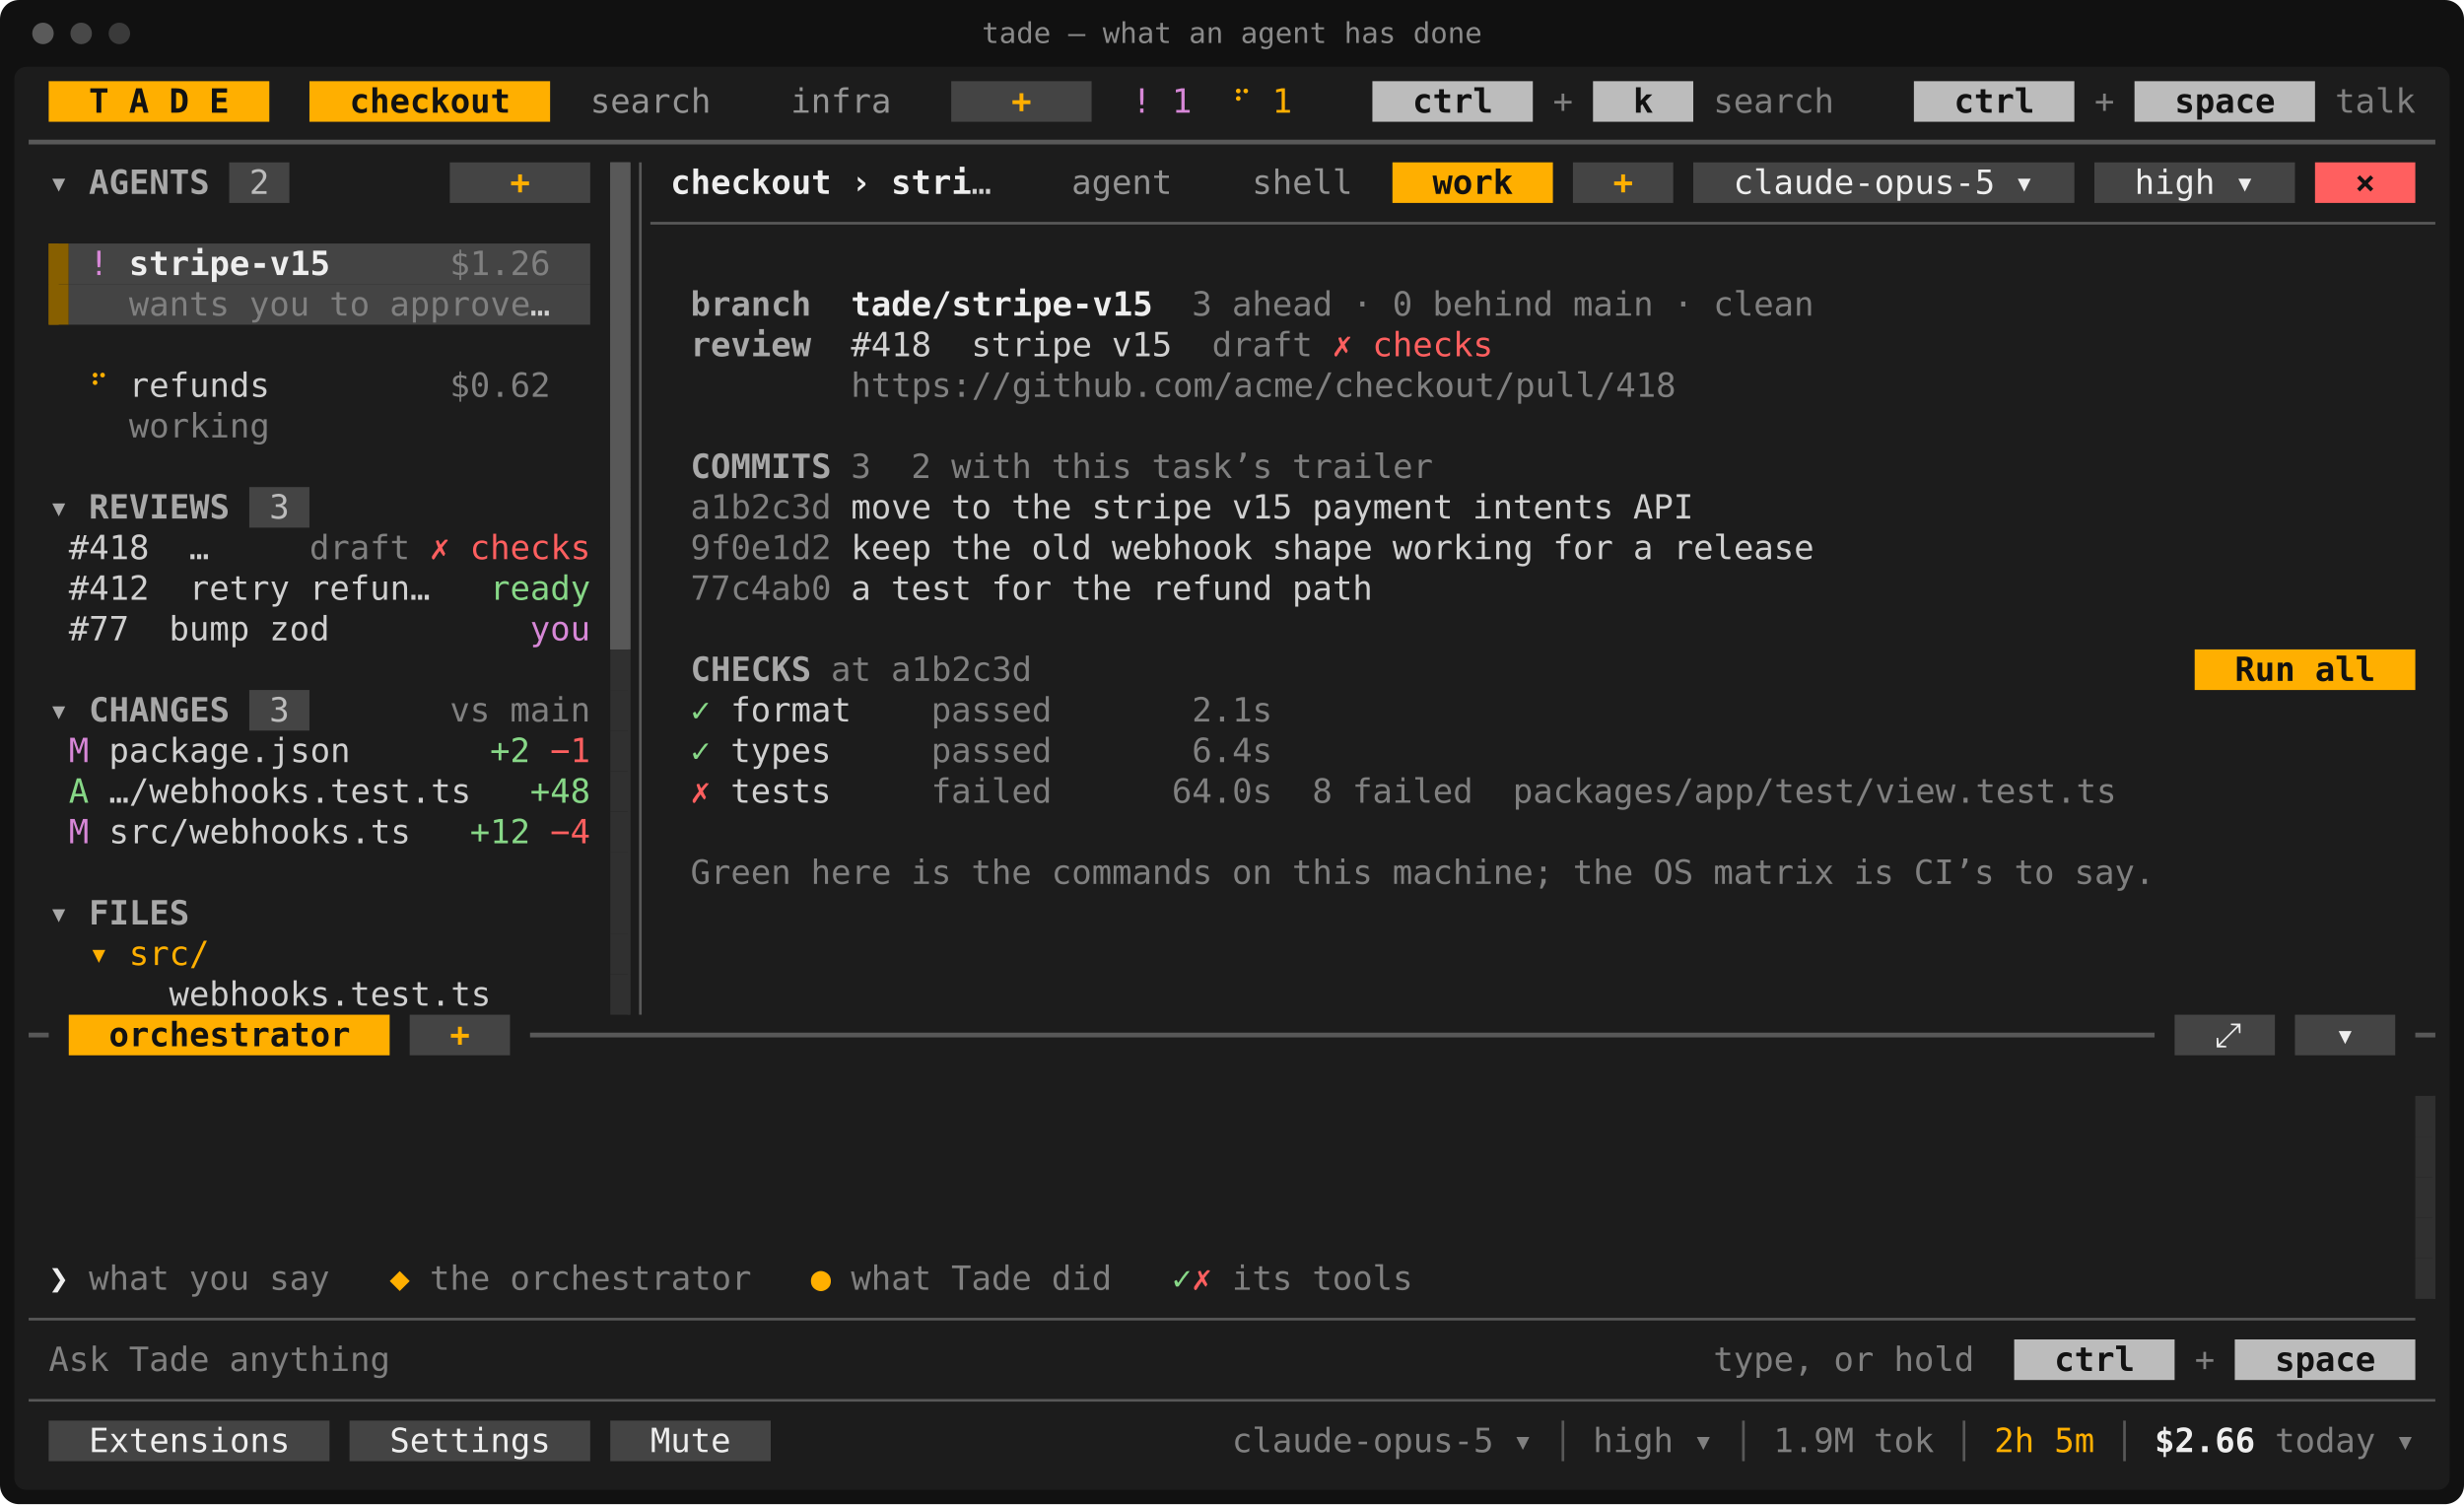
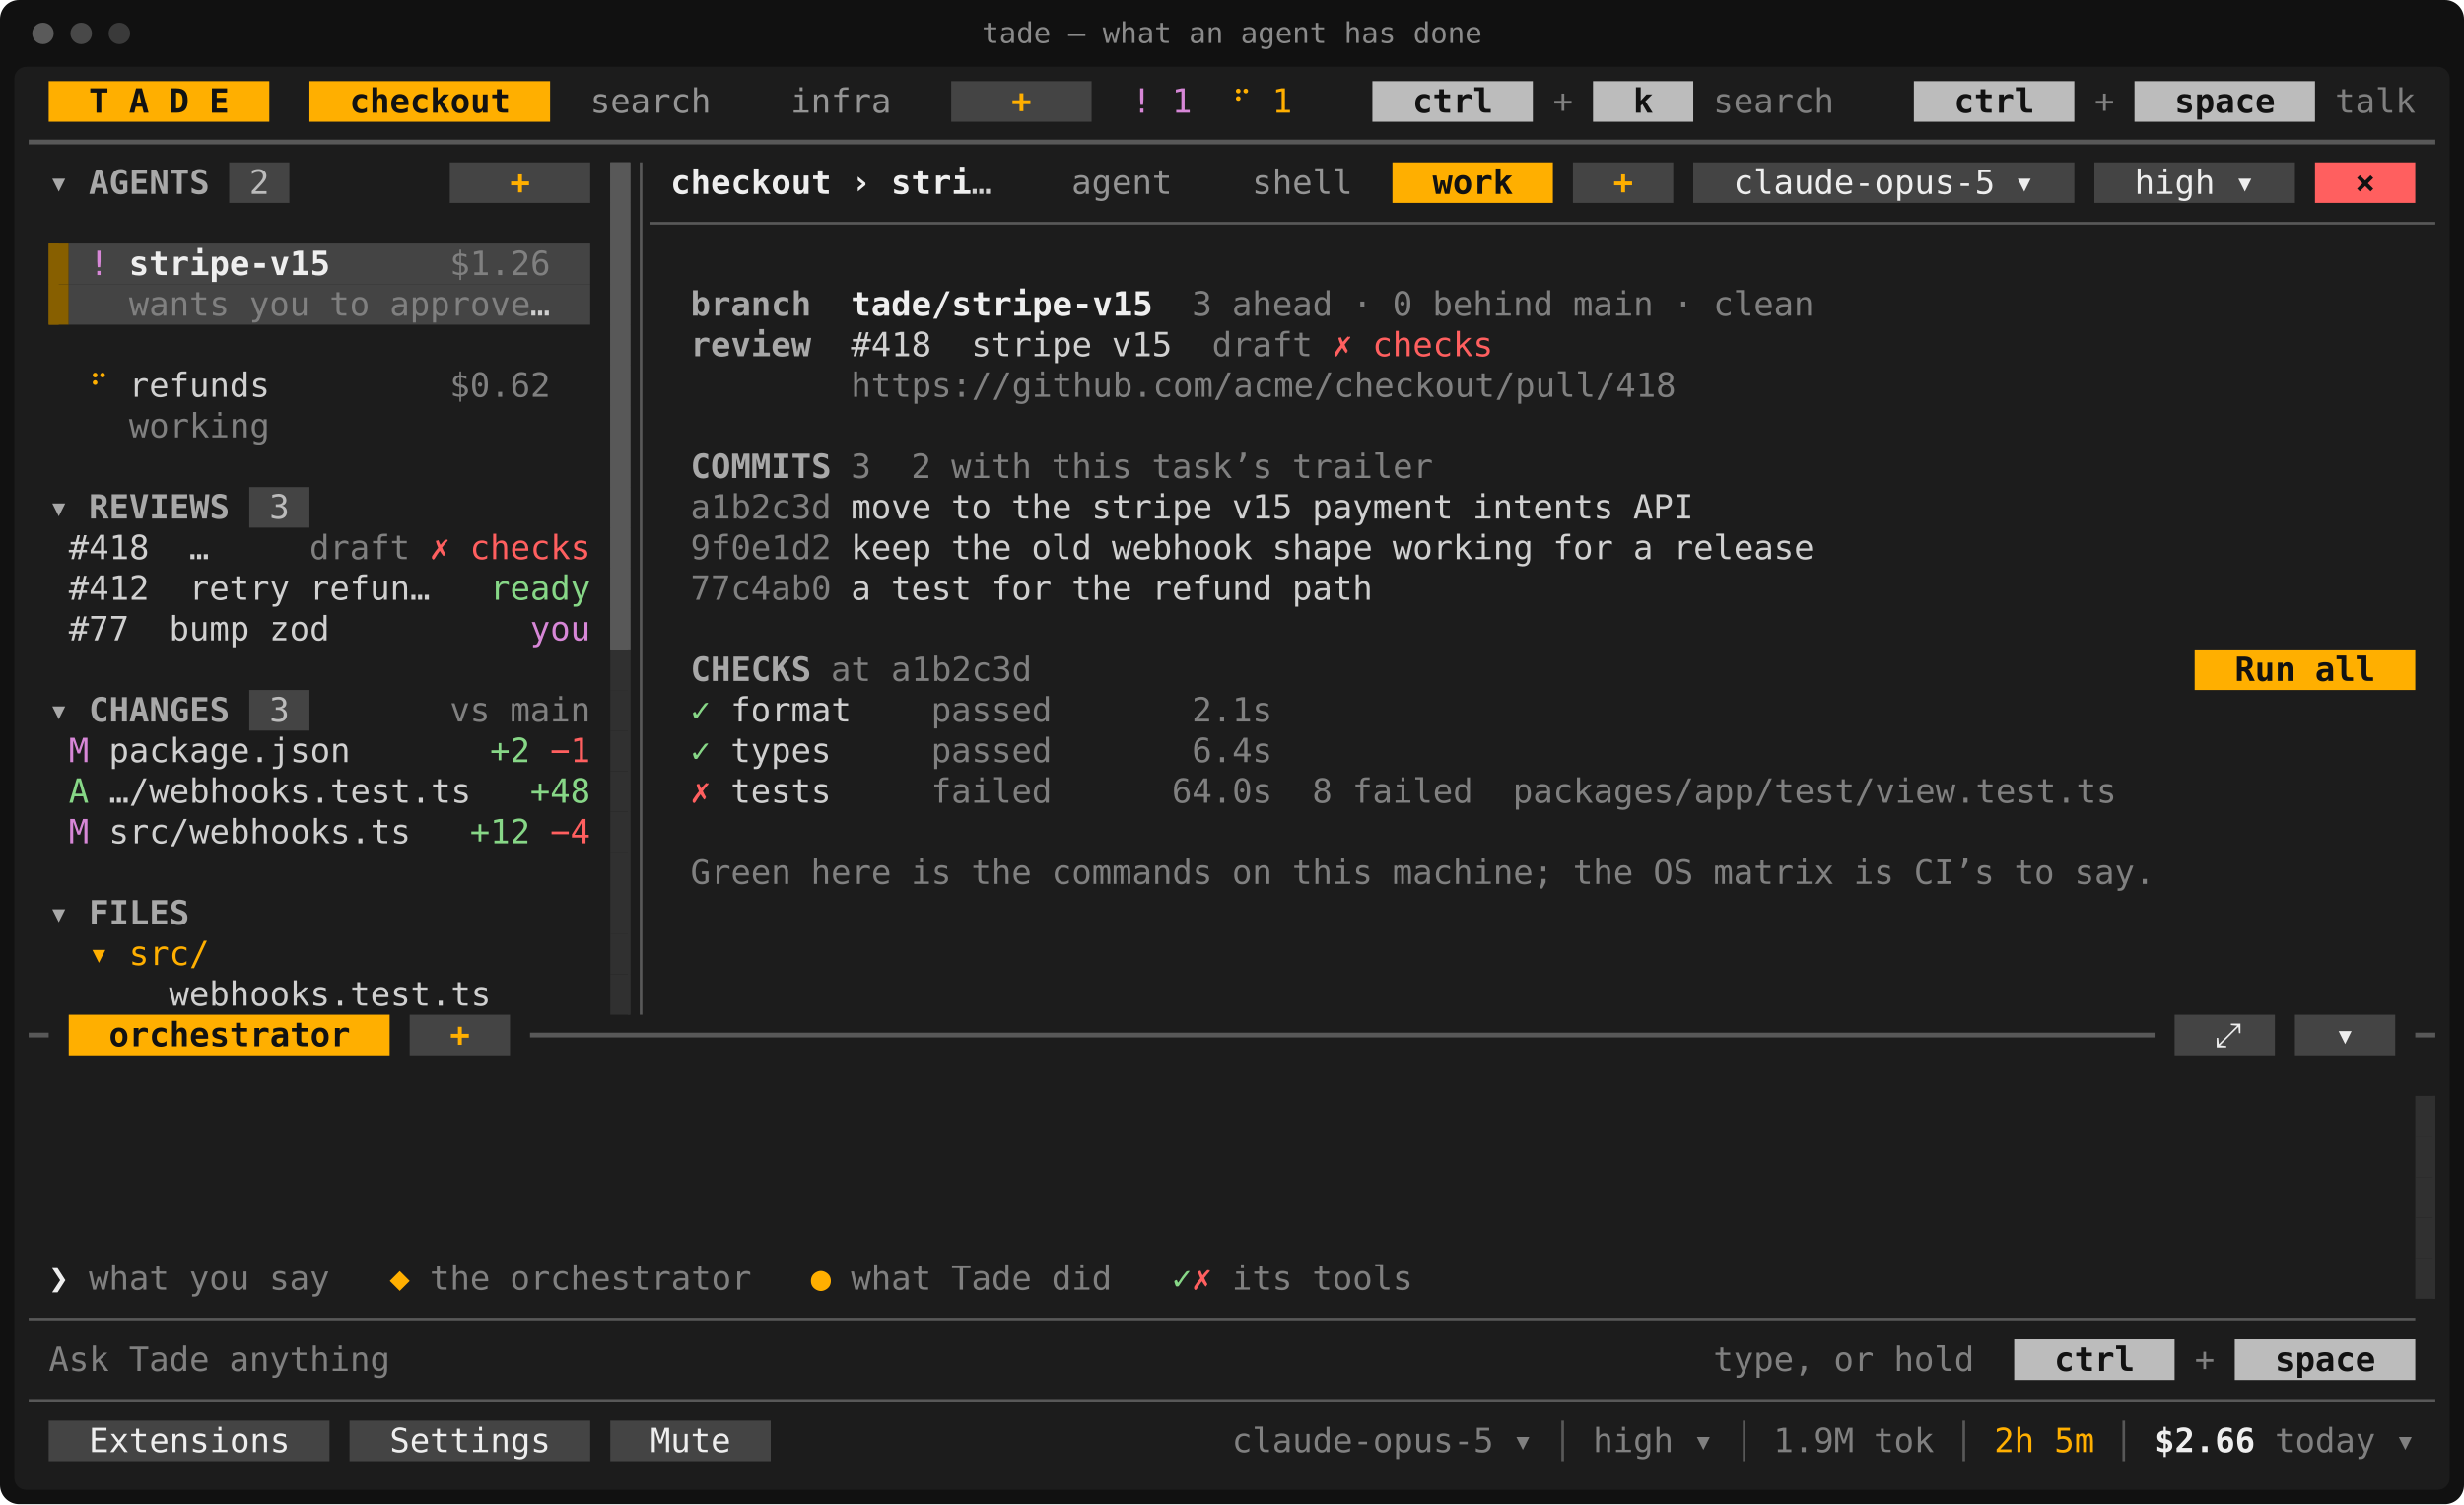
<svg xmlns="http://www.w3.org/2000/svg" viewBox="0 0 1032 630" width="1032" height="630" font-family="ui-monospace,SFMono-Regular,Menlo,Consolas,'DejaVu Sans Mono','Liberation Mono',monospace" font-size="14" role="img" aria-label="tade — what an agent has done">
  <rect width="1032" height="630" rx="8" fill="#111111" />
  <rect x="6" y="28" width="1020" height="596" rx="5" fill="#1c1c1c" />
  <circle cx="18" cy="14" r="4.5" fill="#5a5a5a" />
  <circle cx="34" cy="14" r="4.5" fill="#484848" />
  <circle cx="50" cy="14" r="4.5" fill="#3a3a3a" />
  <text x="516" y="18" fill="#8a8a8a" font-size="12" text-anchor="middle">tade — what an agent has done</text>
  <rect x="20.4" y="34" width="92.4" height="17" fill="#ffaf00" />
  <rect x="129.6" y="34" width="100.8" height="17" fill="#ffaf00" />
  <rect x="398.4" y="34" width="58.8" height="17" fill="#444444" />
  <rect x="574.8" y="34" width="67.2" height="17" fill="#bcbcbc" />
  <rect x="667.2" y="34" width="42" height="17" fill="#bcbcbc" />
  <rect x="801.6" y="34" width="67.2" height="17" fill="#bcbcbc" />
  <rect x="894" y="34" width="75.6" height="17" fill="#bcbcbc" />
  <rect x="96" y="68" width="25.2" height="17" fill="#444444" />
  <rect x="188.4" y="68" width="58.8" height="17" fill="#444444" />
  <rect x="255.6" y="68" width="8.4" height="17" fill="#585858" />
  <rect x="583.2" y="68" width="67.2" height="17" fill="#ffaf00" />
  <rect x="658.8" y="68" width="42" height="17" fill="#444444" />
  <rect x="709.2" y="68" width="159.6" height="17" fill="#444444" />
  <rect x="877.2" y="68" width="84" height="17" fill="#444444" />
  <rect x="969.6" y="68" width="42" height="17" fill="#ff5f5f" />
  <rect x="255.6" y="85" width="8.4" height="17" fill="#585858" />
  <rect x="20.4" y="102" width="8.4" height="17" fill="#875f00" />
  <rect x="28.8" y="102" width="218.4" height="17" fill="#444444" />
  <rect x="255.6" y="102" width="8.4" height="17" fill="#585858" />
  <rect x="20.4" y="119" width="8.4" height="17" fill="#875f00" />
  <rect x="28.8" y="119" width="218.4" height="17" fill="#444444" />
  <rect x="255.6" y="119" width="8.4" height="17" fill="#585858" />
  <rect x="255.6" y="136" width="8.4" height="17" fill="#585858" />
  <rect x="255.6" y="153" width="8.4" height="17" fill="#585858" />
  <rect x="255.6" y="170" width="8.4" height="17" fill="#585858" />
  <rect x="255.6" y="187" width="8.4" height="17" fill="#585858" />
  <rect x="104.4" y="204" width="25.2" height="17" fill="#444444" />
  <rect x="255.6" y="204" width="8.4" height="17" fill="#585858" />
  <rect x="255.6" y="221" width="8.4" height="17" fill="#585858" />
  <rect x="255.6" y="238" width="8.4" height="17" fill="#585858" />
  <rect x="255.6" y="255" width="8.4" height="17" fill="#585858" />
  <rect x="255.6" y="272" width="8.4" height="17" fill="#303030" />
  <rect x="919.2" y="272" width="92.4" height="17" fill="#ffaf00" />
  <rect x="104.4" y="289" width="25.2" height="17" fill="#444444" />
  <rect x="255.6" y="289" width="8.4" height="17" fill="#303030" />
  <rect x="255.6" y="306" width="8.4" height="17" fill="#303030" />
  <rect x="255.6" y="323" width="8.4" height="17" fill="#303030" />
  <rect x="255.6" y="340" width="8.4" height="17" fill="#303030" />
  <rect x="255.6" y="357" width="8.4" height="17" fill="#303030" />
  <rect x="255.6" y="374" width="8.4" height="17" fill="#303030" />
  <rect x="255.6" y="391" width="8.4" height="17" fill="#303030" />
  <rect x="255.6" y="408" width="8.4" height="17" fill="#303030" />
  <rect x="28.8" y="425" width="134.4" height="17" fill="#ffaf00" />
  <rect x="171.6" y="425" width="42" height="17" fill="#444444" />
  <rect x="910.8" y="425" width="42" height="17" fill="#444444" />
  <rect x="961.2" y="425" width="42" height="17" fill="#444444" />
  <rect x="1011.6" y="459" width="8.4" height="17" fill="#303030" />
  <rect x="1011.6" y="476" width="8.4" height="17" fill="#303030" />
  <rect x="1011.6" y="493" width="8.4" height="17" fill="#303030" />
  <rect x="1011.6" y="510" width="8.4" height="17" fill="#303030" />
  <rect x="1011.6" y="527" width="8.4" height="17" fill="#303030" />
  <rect x="843.6" y="561" width="67.2" height="17" fill="#bcbcbc" />
  <rect x="936" y="561" width="75.6" height="17" fill="#bcbcbc" />
  <rect x="20.4" y="595" width="117.6" height="17" fill="#444444" />
  <rect x="146.4" y="595" width="100.8" height="17" fill="#444444" />
  <rect x="255.6" y="595" width="67.2" height="17" fill="#444444" />
  <rect x="255.6" y="68" width="8.4" height="204" fill="#585858" />
  <rect x="20.4" y="102" width="4.2" height="34" fill="#875f00" />
  <rect x="262.95" y="272" width="1.05" height="153" fill="#303030" />
  <rect x="1018.95" y="459" width="1.05" height="85" fill="#303030" />
  <line x1="12" y1="59.5" x2="1020" y2="59.5" stroke="#585858" stroke-width="2" />
-   <line x1="268.2" y1="68" x2="268.2" y2="425" stroke="#585858" stroke-width="1.1" />
+   <line x1="268.5" y1="68" x2="268.5" y2="425" stroke="#585858" stroke-width="1.1" />
  <line x1="272.4" y1="93.5" x2="1020" y2="93.5" stroke="#585858" stroke-width="1.1" />
  <line x1="12" y1="433.5" x2="20.4" y2="433.5" stroke="#585858" stroke-width="2" />
  <line x1="222" y1="433.5" x2="902.4" y2="433.5" stroke="#585858" stroke-width="2" />
  <line x1="1011.6" y1="433.5" x2="1020" y2="433.5" stroke="#585858" stroke-width="2" />
  <line x1="12" y1="552.5" x2="1011.6" y2="552.5" stroke="#585858" stroke-width="1.1" />
  <line x1="12" y1="586.5" x2="1020" y2="586.5" stroke="#585858" stroke-width="1.1" />
-   <line x1="654.6" y1="595" x2="654.6" y2="612" stroke="#585858" stroke-width="1.1" />
-   <line x1="730.2" y1="595" x2="730.2" y2="612" stroke="#585858" stroke-width="1.1" />
-   <line x1="822.6" y1="595" x2="822.6" y2="612" stroke="#585858" stroke-width="1.1" />
-   <line x1="889.8" y1="595" x2="889.8" y2="612" stroke="#585858" stroke-width="1.1" />
+   <line x1="654.5" y1="595" x2="654.5" y2="612" stroke="#585858" stroke-width="1.1" />
+   <line x1="730.5" y1="595" x2="730.5" y2="612" stroke="#585858" stroke-width="1.1" />
+   <line x1="822.5" y1="595" x2="822.5" y2="612" stroke="#585858" stroke-width="1.1" />
+   <line x1="889.5" y1="595" x2="889.5" y2="612" stroke="#585858" stroke-width="1.1" />
  <text x="37.2" y="47.2" textLength="8.4" lengthAdjust="spacingAndGlyphs" fill="#121212" font-weight="700">T</text>
  <text x="54" y="47.2" textLength="8.4" lengthAdjust="spacingAndGlyphs" fill="#121212" font-weight="700">A</text>
  <text x="70.8" y="47.2" textLength="8.4" lengthAdjust="spacingAndGlyphs" fill="#121212" font-weight="700">D</text>
  <text x="87.6" y="47.2" textLength="8.4" lengthAdjust="spacingAndGlyphs" fill="#121212" font-weight="700">E</text>
  <text x="146.4" y="47.2" textLength="67.2" lengthAdjust="spacingAndGlyphs" fill="#121212" font-weight="700">checkout</text>
  <text x="247.2" y="47.2" textLength="50.4" lengthAdjust="spacingAndGlyphs" fill="#949494">search</text>
  <text x="331.2" y="47.2" textLength="42" lengthAdjust="spacingAndGlyphs" fill="#949494">infra</text>
  <text x="423.6" y="47.2" textLength="8.4" lengthAdjust="spacingAndGlyphs" fill="#ffaf00" font-weight="700">+</text>
  <text x="474" y="47.2" textLength="8.4" lengthAdjust="spacingAndGlyphs" fill="#d787d7">!</text>
  <text x="490.8" y="47.2" textLength="8.4" lengthAdjust="spacingAndGlyphs" fill="#d787d7">1</text>
  <text x="516" y="47.2" textLength="8.4" lengthAdjust="spacingAndGlyphs" fill="#ffaf00">⠋</text>
  <text x="532.8" y="47.2" textLength="8.4" lengthAdjust="spacingAndGlyphs" fill="#ffaf00">1</text>
  <text x="591.6" y="47.2" textLength="33.6" lengthAdjust="spacingAndGlyphs" fill="#121212" font-weight="700">ctrl</text>
  <text x="650.4" y="47.2" textLength="8.4" lengthAdjust="spacingAndGlyphs" fill="#808080">+</text>
  <text x="684" y="47.2" textLength="8.4" lengthAdjust="spacingAndGlyphs" fill="#121212" font-weight="700">k</text>
  <text x="717.6" y="47.2" textLength="50.4" lengthAdjust="spacingAndGlyphs" fill="#808080">search</text>
  <text x="818.4" y="47.2" textLength="33.6" lengthAdjust="spacingAndGlyphs" fill="#121212" font-weight="700">ctrl</text>
  <text x="877.2" y="47.2" textLength="8.4" lengthAdjust="spacingAndGlyphs" fill="#808080">+</text>
  <text x="910.8" y="47.2" textLength="42" lengthAdjust="spacingAndGlyphs" fill="#121212" font-weight="700">space</text>
  <text x="978" y="47.2" textLength="33.6" lengthAdjust="spacingAndGlyphs" fill="#808080">talk</text>
  <text x="20.4" y="81.2" textLength="8.4" lengthAdjust="spacingAndGlyphs" fill="#a8a8a8" font-weight="700">▾</text>
  <text x="37.2" y="81.2" textLength="50.4" lengthAdjust="spacingAndGlyphs" fill="#a8a8a8" font-weight="700">AGENTS</text>
  <text x="104.4" y="81.2" textLength="8.4" lengthAdjust="spacingAndGlyphs" fill="#bcbcbc">2</text>
  <text x="213.6" y="81.2" textLength="8.4" lengthAdjust="spacingAndGlyphs" fill="#ffaf00" font-weight="700">+</text>
  <text x="280.8" y="81.2" textLength="67.2" lengthAdjust="spacingAndGlyphs" fill="#eeeeee" font-weight="700">checkout</text>
  <text x="356.4" y="81.2" textLength="8.4" lengthAdjust="spacingAndGlyphs" fill="#eeeeee" font-weight="700">›</text>
  <text x="373.2" y="81.2" textLength="33.6" lengthAdjust="spacingAndGlyphs" fill="#eeeeee" font-weight="700">stri</text>
  <text x="406.8" y="81.2" textLength="8.4" lengthAdjust="spacingAndGlyphs" fill="#d0d0d0">…</text>
  <text x="448.8" y="81.2" textLength="42" lengthAdjust="spacingAndGlyphs" fill="#949494">agent</text>
  <text x="524.4" y="81.2" textLength="42" lengthAdjust="spacingAndGlyphs" fill="#949494">shell</text>
  <text x="600" y="81.2" textLength="33.6" lengthAdjust="spacingAndGlyphs" fill="#121212" font-weight="700">work</text>
  <text x="675.6" y="81.2" textLength="8.4" lengthAdjust="spacingAndGlyphs" fill="#ffaf00" font-weight="700">+</text>
  <text x="726" y="81.2" textLength="109.2" lengthAdjust="spacingAndGlyphs" fill="#eeeeee">claude-opus-5</text>
  <text x="843.6" y="81.2" textLength="8.4" lengthAdjust="spacingAndGlyphs" fill="#eeeeee">▾</text>
  <text x="894" y="81.2" textLength="33.6" lengthAdjust="spacingAndGlyphs" fill="#eeeeee">high</text>
  <text x="936" y="81.2" textLength="8.4" lengthAdjust="spacingAndGlyphs" fill="#eeeeee">▾</text>
  <text x="986.4" y="81.2" textLength="8.4" lengthAdjust="spacingAndGlyphs" fill="#121212" font-weight="700">×</text>
  <text x="37.2" y="115.2" textLength="8.4" lengthAdjust="spacingAndGlyphs" fill="#d787d7">!</text>
  <text x="54" y="115.2" textLength="84" lengthAdjust="spacingAndGlyphs" fill="#eeeeee" font-weight="700">stripe-v15</text>
  <text x="188.4" y="115.2" textLength="42" lengthAdjust="spacingAndGlyphs" fill="#808080">$1.26</text>
  <text x="54" y="132.2" textLength="42" lengthAdjust="spacingAndGlyphs" fill="#808080">wants</text>
  <text x="104.4" y="132.2" textLength="25.2" lengthAdjust="spacingAndGlyphs" fill="#808080">you</text>
  <text x="138" y="132.2" textLength="16.8" lengthAdjust="spacingAndGlyphs" fill="#808080">to</text>
  <text x="163.2" y="132.2" textLength="58.8" lengthAdjust="spacingAndGlyphs" fill="#808080">approve</text>
  <text x="222" y="132.2" textLength="8.4" lengthAdjust="spacingAndGlyphs" fill="#d0d0d0">…</text>
  <text x="289.2" y="132.2" textLength="50.4" lengthAdjust="spacingAndGlyphs" fill="#a8a8a8" font-weight="700">branch</text>
  <text x="356.4" y="132.2" textLength="126" lengthAdjust="spacingAndGlyphs" fill="#eeeeee" font-weight="700">tade/stripe-v15</text>
  <text x="499.2" y="132.2" textLength="8.4" lengthAdjust="spacingAndGlyphs" fill="#808080">3</text>
  <text x="516" y="132.2" textLength="42" lengthAdjust="spacingAndGlyphs" fill="#808080">ahead</text>
  <text x="566.4" y="132.2" textLength="8.4" lengthAdjust="spacingAndGlyphs" fill="#808080">·</text>
  <text x="583.2" y="132.2" textLength="8.4" lengthAdjust="spacingAndGlyphs" fill="#808080">0</text>
  <text x="600" y="132.2" textLength="50.4" lengthAdjust="spacingAndGlyphs" fill="#808080">behind</text>
  <text x="658.8" y="132.2" textLength="33.6" lengthAdjust="spacingAndGlyphs" fill="#808080">main</text>
  <text x="700.8" y="132.2" textLength="8.4" lengthAdjust="spacingAndGlyphs" fill="#808080">·</text>
  <text x="717.6" y="132.2" textLength="42" lengthAdjust="spacingAndGlyphs" fill="#808080">clean</text>
  <text x="289.2" y="149.2" textLength="50.4" lengthAdjust="spacingAndGlyphs" fill="#a8a8a8" font-weight="700">review</text>
  <text x="356.4" y="149.2" textLength="33.6" lengthAdjust="spacingAndGlyphs" fill="#d0d0d0">#418</text>
  <text x="406.8" y="149.2" textLength="50.4" lengthAdjust="spacingAndGlyphs" fill="#d0d0d0">stripe</text>
  <text x="465.6" y="149.2" textLength="25.2" lengthAdjust="spacingAndGlyphs" fill="#d0d0d0">v15</text>
  <text x="507.6" y="149.2" textLength="42" lengthAdjust="spacingAndGlyphs" fill="#808080">draft</text>
  <text x="558" y="149.2" textLength="8.4" lengthAdjust="spacingAndGlyphs" fill="#ff5f5f">✗</text>
  <text x="574.8" y="149.2" textLength="50.4" lengthAdjust="spacingAndGlyphs" fill="#ff5f5f">checks</text>
  <text x="37.2" y="166.2" textLength="8.4" lengthAdjust="spacingAndGlyphs" fill="#ffaf00">⠋</text>
  <text x="54" y="166.2" textLength="58.8" lengthAdjust="spacingAndGlyphs" fill="#d0d0d0">refunds</text>
  <text x="188.4" y="166.2" textLength="42" lengthAdjust="spacingAndGlyphs" fill="#808080">$0.62</text>
  <text x="356.4" y="166.2" textLength="344.4" lengthAdjust="spacingAndGlyphs" fill="#808080">https://github.com/acme/checkout/pull/418</text>
  <text x="54" y="183.2" textLength="58.8" lengthAdjust="spacingAndGlyphs" fill="#808080">working</text>
  <text x="289.2" y="200.2" textLength="58.8" lengthAdjust="spacingAndGlyphs" fill="#a8a8a8" font-weight="700">COMMITS</text>
  <text x="356.4" y="200.2" textLength="8.4" lengthAdjust="spacingAndGlyphs" fill="#808080">3</text>
  <text x="381.6" y="200.2" textLength="8.4" lengthAdjust="spacingAndGlyphs" fill="#808080">2</text>
  <text x="398.4" y="200.2" textLength="33.6" lengthAdjust="spacingAndGlyphs" fill="#808080">with</text>
  <text x="440.4" y="200.2" textLength="33.6" lengthAdjust="spacingAndGlyphs" fill="#808080">this</text>
  <text x="482.4" y="200.2" textLength="50.4" lengthAdjust="spacingAndGlyphs" fill="#808080">task’s</text>
  <text x="541.2" y="200.2" textLength="58.8" lengthAdjust="spacingAndGlyphs" fill="#808080">trailer</text>
  <text x="20.4" y="217.2" textLength="8.4" lengthAdjust="spacingAndGlyphs" fill="#a8a8a8" font-weight="700">▾</text>
  <text x="37.2" y="217.2" textLength="58.8" lengthAdjust="spacingAndGlyphs" fill="#a8a8a8" font-weight="700">REVIEWS</text>
  <text x="112.8" y="217.2" textLength="8.4" lengthAdjust="spacingAndGlyphs" fill="#bcbcbc">3</text>
  <text x="289.2" y="217.2" textLength="58.8" lengthAdjust="spacingAndGlyphs" fill="#808080">a1b2c3d</text>
  <text x="356.4" y="217.2" textLength="33.6" lengthAdjust="spacingAndGlyphs" fill="#d0d0d0">move</text>
  <text x="398.4" y="217.2" textLength="16.8" lengthAdjust="spacingAndGlyphs" fill="#d0d0d0">to</text>
  <text x="423.6" y="217.2" textLength="25.2" lengthAdjust="spacingAndGlyphs" fill="#d0d0d0">the</text>
  <text x="457.2" y="217.2" textLength="50.4" lengthAdjust="spacingAndGlyphs" fill="#d0d0d0">stripe</text>
  <text x="516" y="217.2" textLength="25.2" lengthAdjust="spacingAndGlyphs" fill="#d0d0d0">v15</text>
  <text x="549.6" y="217.2" textLength="58.8" lengthAdjust="spacingAndGlyphs" fill="#d0d0d0">payment</text>
  <text x="616.8" y="217.2" textLength="58.8" lengthAdjust="spacingAndGlyphs" fill="#d0d0d0">intents</text>
  <text x="684" y="217.2" textLength="25.2" lengthAdjust="spacingAndGlyphs" fill="#d0d0d0">API</text>
  <text x="28.8" y="234.2" textLength="33.6" lengthAdjust="spacingAndGlyphs" fill="#d0d0d0">#418</text>
  <text x="79.2" y="234.2" textLength="8.4" lengthAdjust="spacingAndGlyphs" fill="#d0d0d0">…</text>
  <text x="129.6" y="234.2" textLength="42" lengthAdjust="spacingAndGlyphs" fill="#808080">draft</text>
  <text x="180" y="234.2" textLength="8.4" lengthAdjust="spacingAndGlyphs" fill="#ff5f5f">✗</text>
  <text x="196.8" y="234.2" textLength="50.4" lengthAdjust="spacingAndGlyphs" fill="#ff5f5f">checks</text>
  <text x="289.2" y="234.2" textLength="58.8" lengthAdjust="spacingAndGlyphs" fill="#808080">9f0e1d2</text>
  <text x="356.4" y="234.2" textLength="33.6" lengthAdjust="spacingAndGlyphs" fill="#d0d0d0">keep</text>
  <text x="398.4" y="234.2" textLength="25.2" lengthAdjust="spacingAndGlyphs" fill="#d0d0d0">the</text>
  <text x="432" y="234.2" textLength="25.2" lengthAdjust="spacingAndGlyphs" fill="#d0d0d0">old</text>
  <text x="465.6" y="234.2" textLength="58.8" lengthAdjust="spacingAndGlyphs" fill="#d0d0d0">webhook</text>
  <text x="532.8" y="234.2" textLength="42" lengthAdjust="spacingAndGlyphs" fill="#d0d0d0">shape</text>
  <text x="583.2" y="234.2" textLength="58.8" lengthAdjust="spacingAndGlyphs" fill="#d0d0d0">working</text>
  <text x="650.4" y="234.2" textLength="25.2" lengthAdjust="spacingAndGlyphs" fill="#d0d0d0">for</text>
  <text x="684" y="234.2" textLength="8.4" lengthAdjust="spacingAndGlyphs" fill="#d0d0d0">a</text>
  <text x="700.8" y="234.2" textLength="58.8" lengthAdjust="spacingAndGlyphs" fill="#d0d0d0">release</text>
  <text x="28.8" y="251.2" textLength="33.6" lengthAdjust="spacingAndGlyphs" fill="#d0d0d0">#412</text>
  <text x="79.2" y="251.2" textLength="42" lengthAdjust="spacingAndGlyphs" fill="#d0d0d0">retry</text>
  <text x="129.6" y="251.2" textLength="50.4" lengthAdjust="spacingAndGlyphs" fill="#d0d0d0">refun…</text>
  <text x="205.2" y="251.2" textLength="42" lengthAdjust="spacingAndGlyphs" fill="#87d787">ready</text>
  <text x="289.2" y="251.2" textLength="58.8" lengthAdjust="spacingAndGlyphs" fill="#808080">77c4ab0</text>
  <text x="356.4" y="251.2" textLength="8.4" lengthAdjust="spacingAndGlyphs" fill="#d0d0d0">a</text>
  <text x="373.2" y="251.2" textLength="33.6" lengthAdjust="spacingAndGlyphs" fill="#d0d0d0">test</text>
  <text x="415.2" y="251.2" textLength="25.2" lengthAdjust="spacingAndGlyphs" fill="#d0d0d0">for</text>
  <text x="448.8" y="251.2" textLength="25.2" lengthAdjust="spacingAndGlyphs" fill="#d0d0d0">the</text>
  <text x="482.4" y="251.2" textLength="50.4" lengthAdjust="spacingAndGlyphs" fill="#d0d0d0">refund</text>
  <text x="541.2" y="251.2" textLength="33.6" lengthAdjust="spacingAndGlyphs" fill="#d0d0d0">path</text>
  <text x="28.8" y="268.2" textLength="25.2" lengthAdjust="spacingAndGlyphs" fill="#d0d0d0">#77</text>
  <text x="70.8" y="268.2" textLength="33.6" lengthAdjust="spacingAndGlyphs" fill="#d0d0d0">bump</text>
  <text x="112.8" y="268.2" textLength="25.2" lengthAdjust="spacingAndGlyphs" fill="#d0d0d0">zod</text>
  <text x="222" y="268.2" textLength="25.2" lengthAdjust="spacingAndGlyphs" fill="#d787d7">you</text>
  <text x="289.2" y="285.2" textLength="50.4" lengthAdjust="spacingAndGlyphs" fill="#a8a8a8" font-weight="700">CHECKS</text>
  <text x="348" y="285.2" textLength="16.8" lengthAdjust="spacingAndGlyphs" fill="#808080">at</text>
  <text x="373.2" y="285.2" textLength="58.8" lengthAdjust="spacingAndGlyphs" fill="#808080">a1b2c3d</text>
  <text x="936" y="285.2" textLength="25.2" lengthAdjust="spacingAndGlyphs" fill="#121212" font-weight="700">Run</text>
  <text x="969.6" y="285.2" textLength="25.2" lengthAdjust="spacingAndGlyphs" fill="#121212" font-weight="700">all</text>
  <text x="20.4" y="302.2" textLength="8.4" lengthAdjust="spacingAndGlyphs" fill="#a8a8a8" font-weight="700">▾</text>
  <text x="37.2" y="302.2" textLength="58.8" lengthAdjust="spacingAndGlyphs" fill="#a8a8a8" font-weight="700">CHANGES</text>
  <text x="112.8" y="302.2" textLength="8.4" lengthAdjust="spacingAndGlyphs" fill="#bcbcbc">3</text>
  <text x="188.4" y="302.2" textLength="16.8" lengthAdjust="spacingAndGlyphs" fill="#808080">vs</text>
  <text x="213.6" y="302.2" textLength="33.6" lengthAdjust="spacingAndGlyphs" fill="#808080">main</text>
  <text x="289.2" y="302.2" textLength="8.4" lengthAdjust="spacingAndGlyphs" fill="#87d787">✓</text>
  <text x="306" y="302.2" textLength="50.4" lengthAdjust="spacingAndGlyphs" fill="#d0d0d0">format</text>
  <text x="390" y="302.2" textLength="50.4" lengthAdjust="spacingAndGlyphs" fill="#808080">passed</text>
  <text x="499.2" y="302.2" textLength="33.6" lengthAdjust="spacingAndGlyphs" fill="#808080">2.1s</text>
  <text x="28.8" y="319.2" textLength="8.4" lengthAdjust="spacingAndGlyphs" fill="#d787d7">M</text>
  <text x="45.6" y="319.2" textLength="100.8" lengthAdjust="spacingAndGlyphs" fill="#d0d0d0">package.json</text>
  <text x="205.2" y="319.2" textLength="16.8" lengthAdjust="spacingAndGlyphs" fill="#87d787">+2</text>
  <text x="230.4" y="319.2" textLength="16.8" lengthAdjust="spacingAndGlyphs" fill="#ff5f5f">−1</text>
  <text x="289.2" y="319.2" textLength="8.4" lengthAdjust="spacingAndGlyphs" fill="#87d787">✓</text>
  <text x="306" y="319.2" textLength="42" lengthAdjust="spacingAndGlyphs" fill="#d0d0d0">types</text>
  <text x="390" y="319.2" textLength="50.4" lengthAdjust="spacingAndGlyphs" fill="#808080">passed</text>
  <text x="499.2" y="319.2" textLength="33.6" lengthAdjust="spacingAndGlyphs" fill="#808080">6.4s</text>
  <text x="28.8" y="336.2" textLength="8.4" lengthAdjust="spacingAndGlyphs" fill="#87d787">A</text>
  <text x="45.6" y="336.2" textLength="151.2" lengthAdjust="spacingAndGlyphs" fill="#d0d0d0">…/webhooks.test.ts</text>
  <text x="222" y="336.2" textLength="25.2" lengthAdjust="spacingAndGlyphs" fill="#87d787">+48</text>
  <text x="289.2" y="336.2" textLength="8.4" lengthAdjust="spacingAndGlyphs" fill="#ff5f5f">✗</text>
  <text x="306" y="336.2" textLength="42" lengthAdjust="spacingAndGlyphs" fill="#d0d0d0">tests</text>
  <text x="390" y="336.2" textLength="50.4" lengthAdjust="spacingAndGlyphs" fill="#808080">failed</text>
  <text x="490.8" y="336.2" textLength="42" lengthAdjust="spacingAndGlyphs" fill="#808080">64.0s</text>
  <text x="549.6" y="336.2" textLength="8.4" lengthAdjust="spacingAndGlyphs" fill="#808080">8</text>
  <text x="566.4" y="336.2" textLength="50.4" lengthAdjust="spacingAndGlyphs" fill="#808080">failed</text>
  <text x="633.6" y="336.2" textLength="252" lengthAdjust="spacingAndGlyphs" fill="#808080">packages/app/test/view.test.ts</text>
  <text x="28.8" y="353.2" textLength="8.4" lengthAdjust="spacingAndGlyphs" fill="#d787d7">M</text>
  <text x="45.6" y="353.2" textLength="126" lengthAdjust="spacingAndGlyphs" fill="#d0d0d0">src/webhooks.ts</text>
  <text x="196.8" y="353.2" textLength="25.2" lengthAdjust="spacingAndGlyphs" fill="#87d787">+12</text>
  <text x="230.4" y="353.2" textLength="16.8" lengthAdjust="spacingAndGlyphs" fill="#ff5f5f">−4</text>
  <text x="289.2" y="370.2" textLength="42" lengthAdjust="spacingAndGlyphs" fill="#808080">Green</text>
  <text x="339.6" y="370.2" textLength="33.6" lengthAdjust="spacingAndGlyphs" fill="#808080">here</text>
  <text x="381.6" y="370.2" textLength="16.8" lengthAdjust="spacingAndGlyphs" fill="#808080">is</text>
  <text x="406.8" y="370.2" textLength="25.2" lengthAdjust="spacingAndGlyphs" fill="#808080">the</text>
  <text x="440.4" y="370.2" textLength="67.2" lengthAdjust="spacingAndGlyphs" fill="#808080">commands</text>
  <text x="516" y="370.2" textLength="16.8" lengthAdjust="spacingAndGlyphs" fill="#808080">on</text>
  <text x="541.2" y="370.2" textLength="33.6" lengthAdjust="spacingAndGlyphs" fill="#808080">this</text>
  <text x="583.2" y="370.2" textLength="67.2" lengthAdjust="spacingAndGlyphs" fill="#808080">machine;</text>
  <text x="658.8" y="370.2" textLength="25.2" lengthAdjust="spacingAndGlyphs" fill="#808080">the</text>
  <text x="692.4" y="370.2" textLength="16.8" lengthAdjust="spacingAndGlyphs" fill="#808080">OS</text>
  <text x="717.6" y="370.2" textLength="50.4" lengthAdjust="spacingAndGlyphs" fill="#808080">matrix</text>
  <text x="776.4" y="370.2" textLength="16.8" lengthAdjust="spacingAndGlyphs" fill="#808080">is</text>
  <text x="801.6" y="370.2" textLength="33.6" lengthAdjust="spacingAndGlyphs" fill="#808080">CI’s</text>
  <text x="843.6" y="370.2" textLength="16.8" lengthAdjust="spacingAndGlyphs" fill="#808080">to</text>
  <text x="868.8" y="370.2" textLength="33.6" lengthAdjust="spacingAndGlyphs" fill="#808080">say.</text>
  <text x="20.4" y="387.2" textLength="8.4" lengthAdjust="spacingAndGlyphs" fill="#a8a8a8" font-weight="700">▾</text>
  <text x="37.2" y="387.2" textLength="42" lengthAdjust="spacingAndGlyphs" fill="#a8a8a8" font-weight="700">FILES</text>
  <text x="37.2" y="404.2" textLength="8.4" lengthAdjust="spacingAndGlyphs" fill="#ffaf00">▾</text>
  <text x="54" y="404.2" textLength="33.6" lengthAdjust="spacingAndGlyphs" fill="#ffaf00">src/</text>
  <text x="70.8" y="421.2" textLength="134.4" lengthAdjust="spacingAndGlyphs" fill="#d0d0d0">webhooks.test.ts</text>
  <text x="45.6" y="438.2" textLength="100.8" lengthAdjust="spacingAndGlyphs" fill="#121212" font-weight="700">orchestrator</text>
  <text x="188.4" y="438.2" textLength="8.4" lengthAdjust="spacingAndGlyphs" fill="#ffaf00" font-weight="700">+</text>
  <text x="927.6" y="438.2" textLength="8.4" lengthAdjust="spacingAndGlyphs" fill="#eeeeee">⤢</text>
  <text x="978" y="438.2" textLength="8.4" lengthAdjust="spacingAndGlyphs" fill="#eeeeee">▾</text>
  <text x="20.4" y="540.2" textLength="8.4" lengthAdjust="spacingAndGlyphs" fill="#eeeeee" font-weight="700">❯</text>
  <text x="37.2" y="540.2" textLength="33.6" lengthAdjust="spacingAndGlyphs" fill="#808080">what</text>
  <text x="79.2" y="540.2" textLength="25.2" lengthAdjust="spacingAndGlyphs" fill="#808080">you</text>
  <text x="112.8" y="540.2" textLength="25.2" lengthAdjust="spacingAndGlyphs" fill="#808080">say</text>
  <text x="163.2" y="540.2" textLength="8.4" lengthAdjust="spacingAndGlyphs" fill="#ffaf00" font-weight="700">◆</text>
  <text x="180" y="540.2" textLength="25.2" lengthAdjust="spacingAndGlyphs" fill="#808080">the</text>
  <text x="213.6" y="540.2" textLength="100.8" lengthAdjust="spacingAndGlyphs" fill="#808080">orchestrator</text>
  <text x="339.6" y="540.2" textLength="8.4" lengthAdjust="spacingAndGlyphs" fill="#ffaf00">●</text>
  <text x="356.4" y="540.2" textLength="33.6" lengthAdjust="spacingAndGlyphs" fill="#808080">what</text>
  <text x="398.4" y="540.2" textLength="33.6" lengthAdjust="spacingAndGlyphs" fill="#808080">Tade</text>
  <text x="440.4" y="540.2" textLength="25.2" lengthAdjust="spacingAndGlyphs" fill="#808080">did</text>
  <text x="490.8" y="540.2" textLength="8.4" lengthAdjust="spacingAndGlyphs" fill="#87d787">✓</text>
  <text x="499.2" y="540.2" textLength="8.4" lengthAdjust="spacingAndGlyphs" fill="#ff5f5f">✗</text>
  <text x="516" y="540.2" textLength="25.2" lengthAdjust="spacingAndGlyphs" fill="#808080">its</text>
  <text x="549.6" y="540.2" textLength="42" lengthAdjust="spacingAndGlyphs" fill="#808080">tools</text>
  <text x="20.4" y="574.2" textLength="25.2" lengthAdjust="spacingAndGlyphs" fill="#808080">Ask</text>
  <text x="54" y="574.2" textLength="33.6" lengthAdjust="spacingAndGlyphs" fill="#808080">Tade</text>
  <text x="96" y="574.2" textLength="67.2" lengthAdjust="spacingAndGlyphs" fill="#808080">anything</text>
  <text x="717.6" y="574.2" textLength="42" lengthAdjust="spacingAndGlyphs" fill="#808080">type,</text>
  <text x="768" y="574.2" textLength="16.8" lengthAdjust="spacingAndGlyphs" fill="#808080">or</text>
  <text x="793.2" y="574.2" textLength="33.6" lengthAdjust="spacingAndGlyphs" fill="#808080">hold</text>
  <text x="860.4" y="574.2" textLength="33.6" lengthAdjust="spacingAndGlyphs" fill="#121212" font-weight="700">ctrl</text>
  <text x="919.2" y="574.2" textLength="8.4" lengthAdjust="spacingAndGlyphs" fill="#808080">+</text>
  <text x="952.8" y="574.2" textLength="42" lengthAdjust="spacingAndGlyphs" fill="#121212" font-weight="700">space</text>
  <text x="37.2" y="608.2" textLength="84" lengthAdjust="spacingAndGlyphs" fill="#eeeeee">Extensions</text>
  <text x="163.2" y="608.2" textLength="67.2" lengthAdjust="spacingAndGlyphs" fill="#eeeeee">Settings</text>
  <text x="272.4" y="608.2" textLength="33.6" lengthAdjust="spacingAndGlyphs" fill="#eeeeee">Mute</text>
  <text x="516" y="608.2" textLength="109.2" lengthAdjust="spacingAndGlyphs" fill="#808080">claude-opus-5</text>
  <text x="633.6" y="608.2" textLength="8.4" lengthAdjust="spacingAndGlyphs" fill="#808080">▾</text>
  <text x="667.2" y="608.2" textLength="33.6" lengthAdjust="spacingAndGlyphs" fill="#808080">high</text>
  <text x="709.2" y="608.2" textLength="8.4" lengthAdjust="spacingAndGlyphs" fill="#808080">▾</text>
  <text x="742.8" y="608.2" textLength="33.6" lengthAdjust="spacingAndGlyphs" fill="#808080">1.9M</text>
  <text x="784.8" y="608.2" textLength="25.2" lengthAdjust="spacingAndGlyphs" fill="#808080">tok</text>
  <text x="835.2" y="608.2" textLength="16.8" lengthAdjust="spacingAndGlyphs" fill="#ffaf00">2h</text>
  <text x="860.4" y="608.2" textLength="16.8" lengthAdjust="spacingAndGlyphs" fill="#ffaf00">5m</text>
  <text x="902.4" y="608.2" textLength="42" lengthAdjust="spacingAndGlyphs" fill="#eeeeee" font-weight="700">$2.66</text>
  <text x="952.8" y="608.2" textLength="42" lengthAdjust="spacingAndGlyphs" fill="#808080">today</text>
  <text x="1003.2" y="608.2" textLength="8.4" lengthAdjust="spacingAndGlyphs" fill="#808080">▾</text>
</svg>
